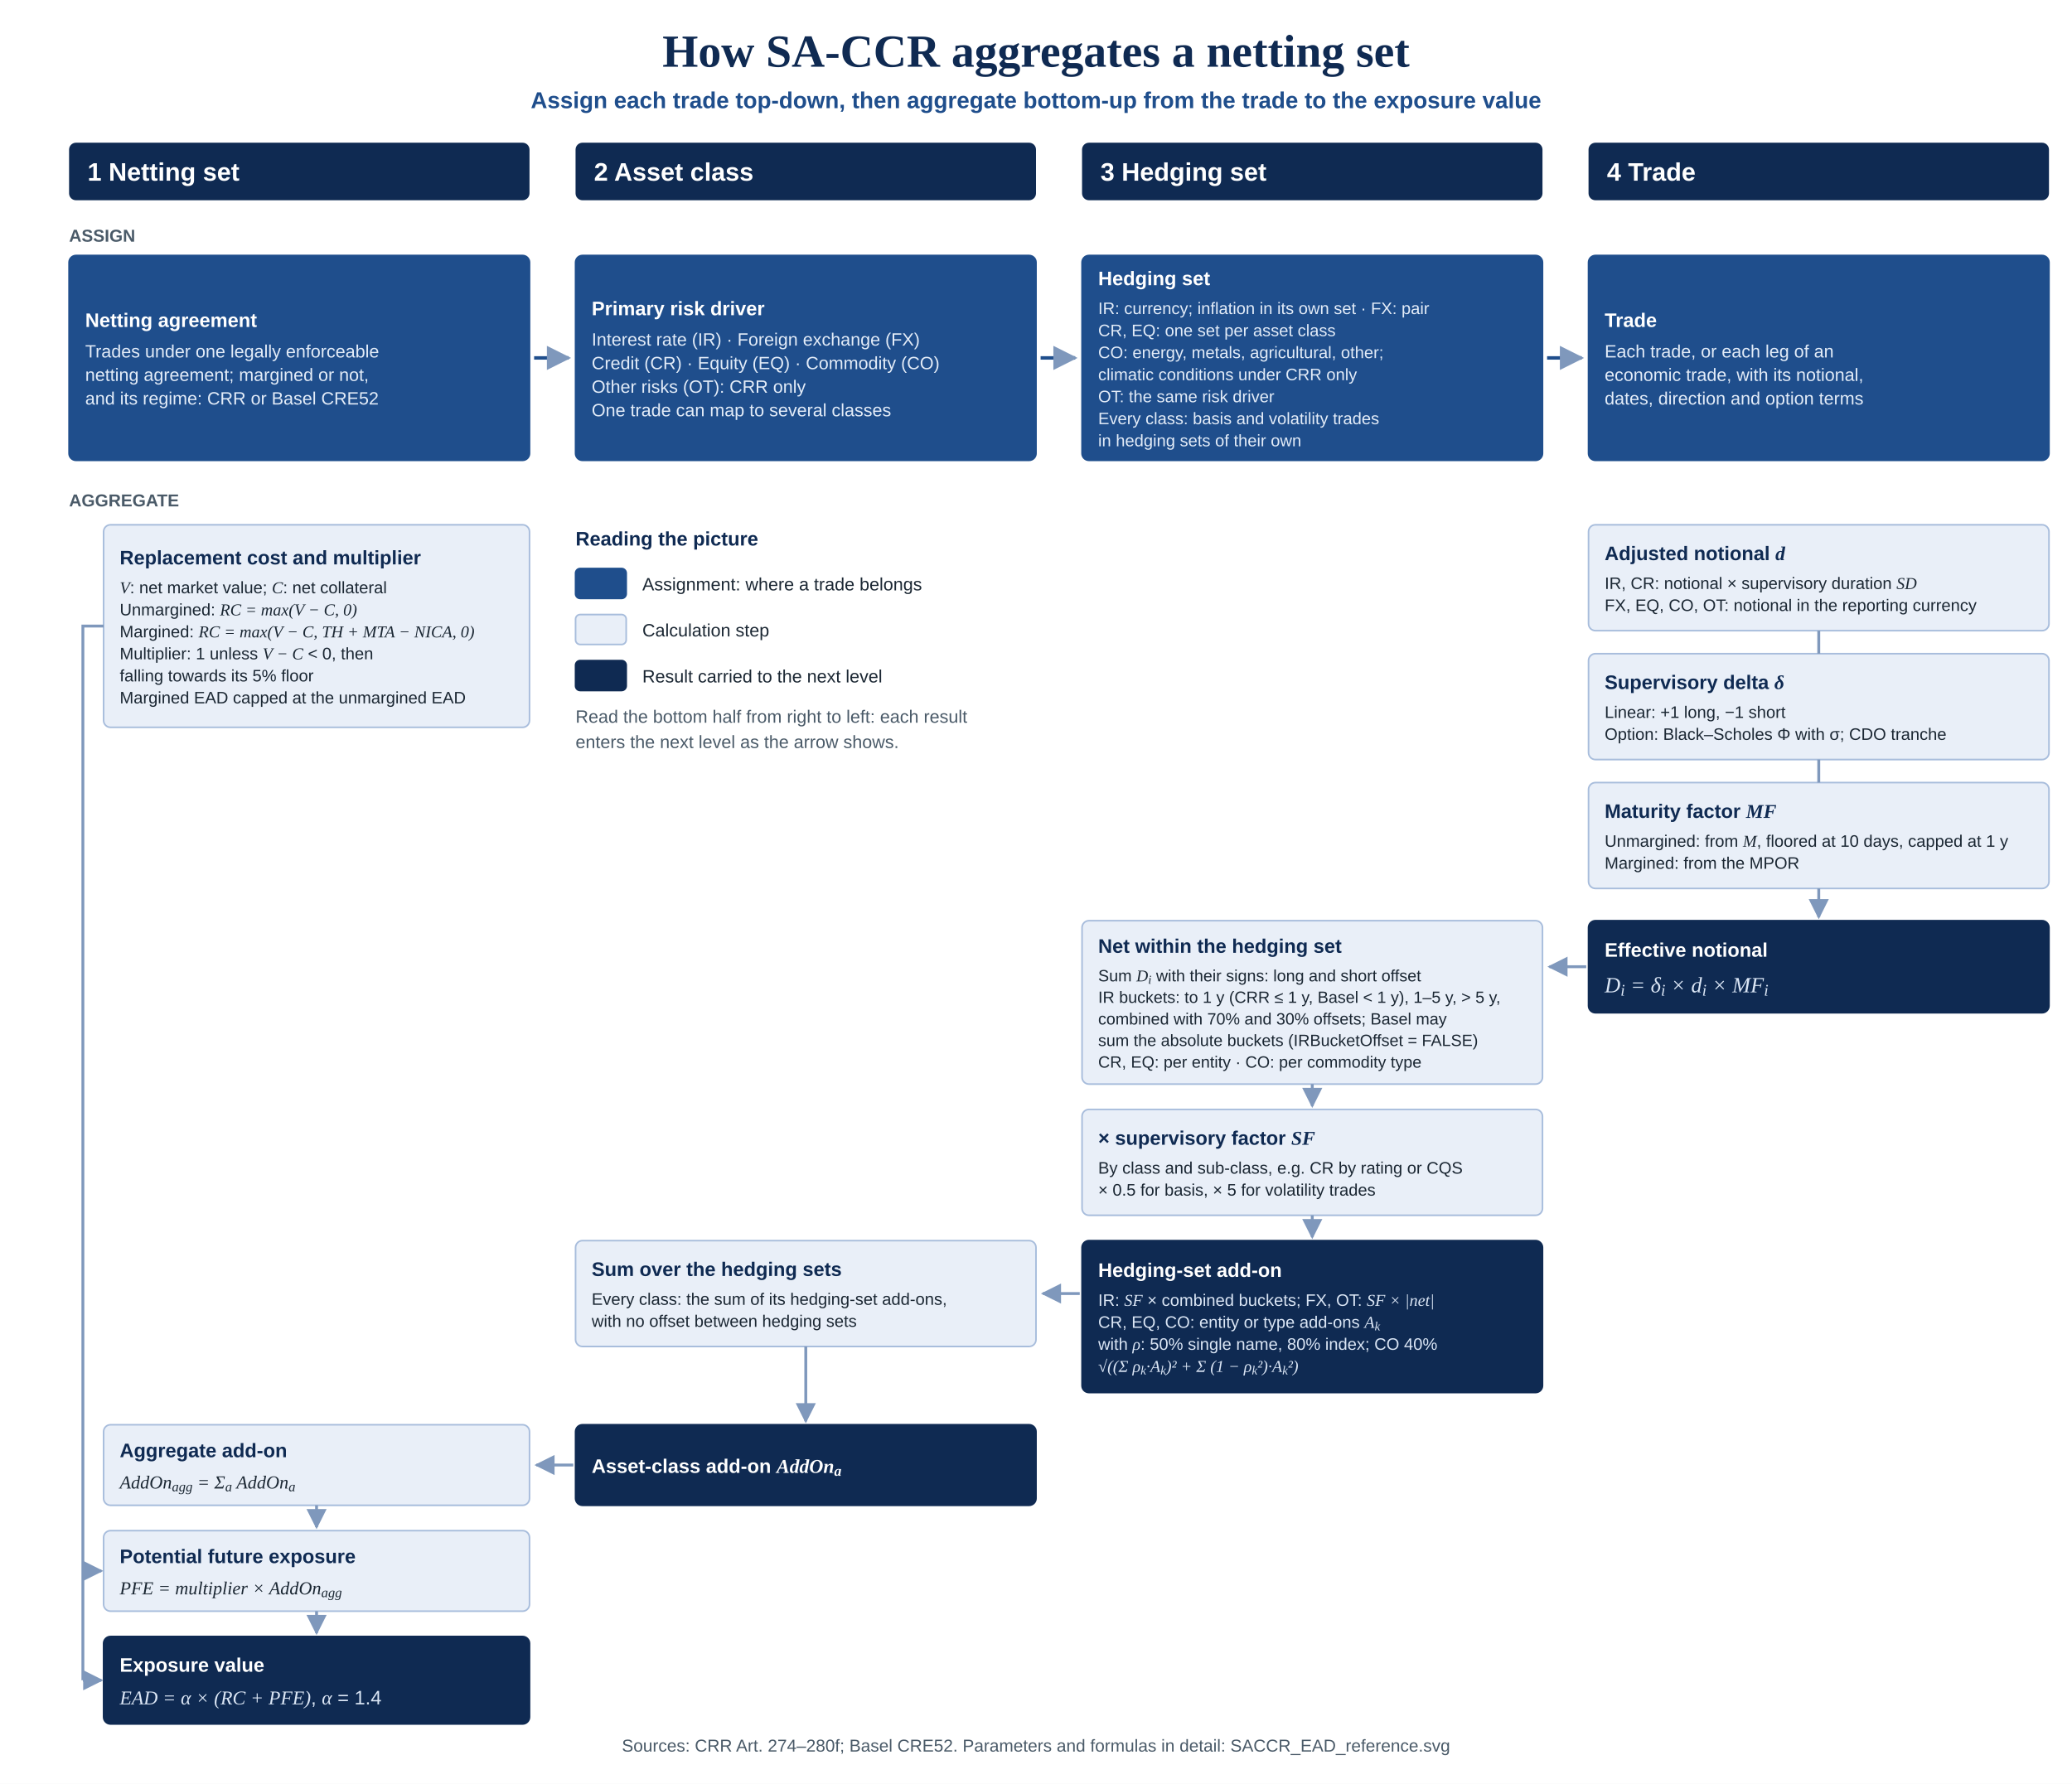
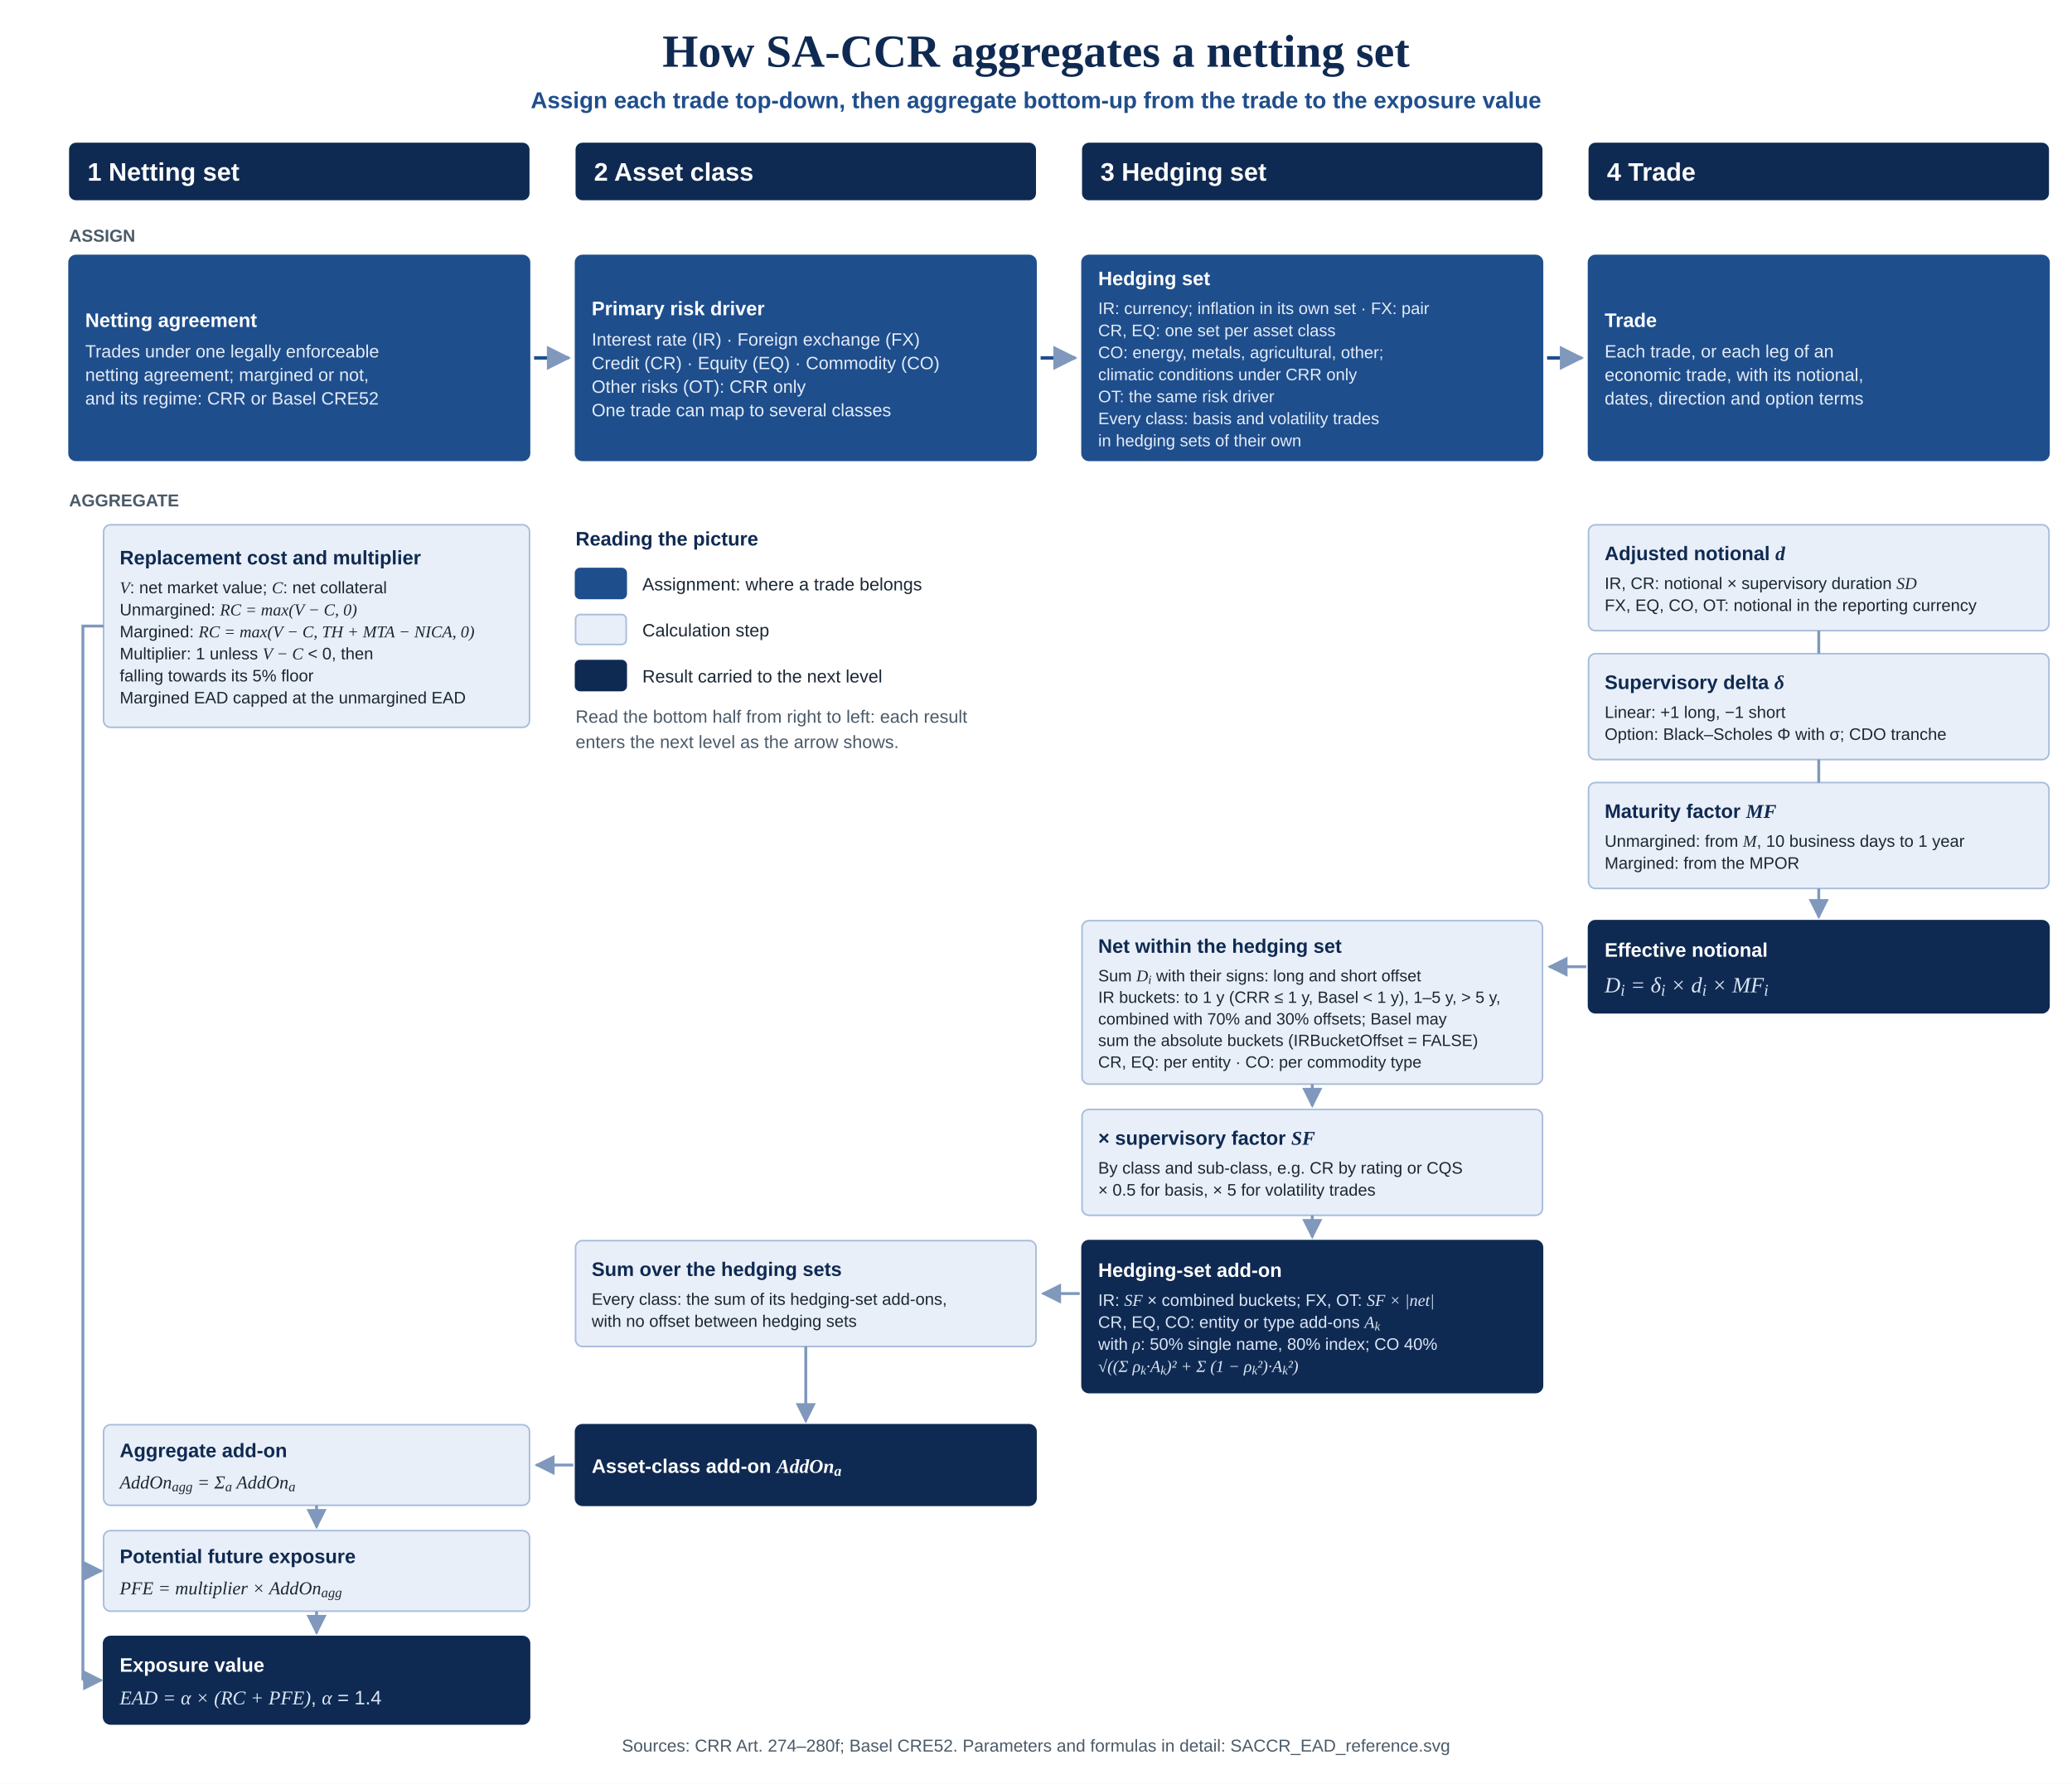
<svg xmlns="http://www.w3.org/2000/svg" width="1800" height="1550" viewBox="0 0 1800 1550" role="img" aria-labelledby="t d">
  <defs>
    <marker id="arrow" viewBox="0 0 10 10" refX="9" refY="5" markerWidth="7" markerHeight="7" orient="auto-start-reverse">
      <path d="M0,0 L10,5 L0,10 z" fill="#7f98bc" />
    </marker>
  </defs>
  <rect width="1800" height="1550" fill="#ffffff" />
  <text x="900.0" y="58.0" font-family="Georgia, Times New Roman, serif" font-size="40" font-weight="bold" font-style="normal" fill="#0f2a52" text-anchor="middle">How SA-CCR aggregates a netting set</text>
  <text x="900.0" y="94.0" font-family="Segoe UI, Helvetica Neue, Arial, sans-serif" font-size="20" font-weight="bold" font-style="normal" fill="#1f4e8c" text-anchor="middle">Assign each trade top-down, then aggregate bottom-up from the trade to the exposure value</text>
  <rect x="60.0" y="124.0" width="400.0" height="50.0" rx="6" fill="#0f2a52" stroke="#0f2a52" stroke-width="0" />
  <text x="76.0" y="157.0" font-family="Segoe UI, Helvetica Neue, Arial, sans-serif" font-size="22" font-weight="bold" font-style="normal" fill="#ffffff" text-anchor="start">1  Netting set</text>
  <rect x="500.0" y="124.0" width="400.0" height="50.0" rx="6" fill="#0f2a52" stroke="#0f2a52" stroke-width="0" />
  <text x="516.0" y="157.0" font-family="Segoe UI, Helvetica Neue, Arial, sans-serif" font-size="22" font-weight="bold" font-style="normal" fill="#ffffff" text-anchor="start">2  Asset class</text>
  <rect x="940.0" y="124.0" width="400.0" height="50.0" rx="6" fill="#0f2a52" stroke="#0f2a52" stroke-width="0" />
  <text x="956.0" y="157.0" font-family="Segoe UI, Helvetica Neue, Arial, sans-serif" font-size="22" font-weight="bold" font-style="normal" fill="#ffffff" text-anchor="start">3  Hedging set</text>
  <rect x="1380.0" y="124.0" width="400.0" height="50.0" rx="6" fill="#0f2a52" stroke="#0f2a52" stroke-width="0" />
  <text x="1396.0" y="157.0" font-family="Segoe UI, Helvetica Neue, Arial, sans-serif" font-size="22" font-weight="bold" font-style="normal" fill="#ffffff" text-anchor="start">4  Trade</text>
  <text x="60.0" y="210.0" font-family="Segoe UI, Helvetica Neue, Arial, sans-serif" font-size="15" font-weight="bold" font-style="normal" fill="#4a5a68" text-anchor="start">ASSIGN</text>
  <rect x="60.0" y="222.0" width="400.0" height="178.0" rx="6" fill="#1f4e8c" stroke="#1f4e8c" stroke-width="1.4" />
  <text x="74.0" y="284.1" font-family="Segoe UI, Helvetica Neue, Arial, sans-serif" font-size="17" font-weight="bold" font-style="normal" fill="#ffffff" text-anchor="start">Netting agreement</text>
  <text x="74.0" y="310.6" font-family="Segoe UI, Helvetica Neue, Arial, sans-serif" font-size="15.5" font-weight="normal" font-style="normal" fill="#e3ecf8" text-anchor="start">Trades under one legally enforceable</text>
  <text x="74.0" y="331.0" font-family="Segoe UI, Helvetica Neue, Arial, sans-serif" font-size="15.5" font-weight="normal" font-style="normal" fill="#e3ecf8" text-anchor="start">netting agreement; margined or not,</text>
  <text x="74.0" y="351.5" font-family="Segoe UI, Helvetica Neue, Arial, sans-serif" font-size="15.5" font-weight="normal" font-style="normal" fill="#e3ecf8" text-anchor="start">and its regime: CRR or Basel CRE52</text>
  <rect x="500.0" y="222.0" width="400.0" height="178.0" rx="6" fill="#1f4e8c" stroke="#1f4e8c" stroke-width="1.4" />
  <text x="514.0" y="273.9" font-family="Segoe UI, Helvetica Neue, Arial, sans-serif" font-size="17" font-weight="bold" font-style="normal" fill="#ffffff" text-anchor="start">Primary risk driver</text>
  <text x="514.0" y="300.3" font-family="Segoe UI, Helvetica Neue, Arial, sans-serif" font-size="15.5" font-weight="normal" font-style="normal" fill="#e3ecf8" text-anchor="start">Interest rate (IR) · Foreign exchange (FX)</text>
  <text x="514.0" y="320.8" font-family="Segoe UI, Helvetica Neue, Arial, sans-serif" font-size="15.5" font-weight="normal" font-style="normal" fill="#e3ecf8" text-anchor="start">Credit (CR) · Equity (EQ) · Commodity (CO)</text>
  <text x="514.0" y="341.3" font-family="Segoe UI, Helvetica Neue, Arial, sans-serif" font-size="15.5" font-weight="normal" font-style="normal" fill="#e3ecf8" text-anchor="start">Other risks (OT): CRR only</text>
  <text x="514.0" y="361.7" font-family="Segoe UI, Helvetica Neue, Arial, sans-serif" font-size="15.5" font-weight="normal" font-style="normal" fill="#e3ecf8" text-anchor="start">One trade can map to several classes</text>
  <rect x="940.0" y="222.0" width="400.0" height="178.0" rx="6" fill="#1f4e8c" stroke="#1f4e8c" stroke-width="1.4" />
  <text x="954.0" y="247.8" font-family="Segoe UI, Helvetica Neue, Arial, sans-serif" font-size="17" font-weight="bold" font-style="normal" fill="#ffffff" text-anchor="start">Hedging set</text>
  <text x="954.0" y="272.9" font-family="Segoe UI, Helvetica Neue, Arial, sans-serif" font-size="14.5" font-weight="normal" font-style="normal" fill="#e3ecf8" text-anchor="start">IR: currency; inflation in its own set · FX: pair</text>
  <text x="954.0" y="292.1" font-family="Segoe UI, Helvetica Neue, Arial, sans-serif" font-size="14.5" font-weight="normal" font-style="normal" fill="#e3ecf8" text-anchor="start">CR, EQ: one set per asset class</text>
  <text x="954.0" y="311.2" font-family="Segoe UI, Helvetica Neue, Arial, sans-serif" font-size="14.5" font-weight="normal" font-style="normal" fill="#e3ecf8" text-anchor="start">CO: energy, metals, agricultural, other;</text>
  <text x="954.0" y="330.4" font-family="Segoe UI, Helvetica Neue, Arial, sans-serif" font-size="14.5" font-weight="normal" font-style="normal" fill="#e3ecf8" text-anchor="start">climatic conditions under CRR only</text>
  <text x="954.0" y="349.5" font-family="Segoe UI, Helvetica Neue, Arial, sans-serif" font-size="14.5" font-weight="normal" font-style="normal" fill="#e3ecf8" text-anchor="start">OT: the same risk driver</text>
  <text x="954.0" y="368.6" font-family="Segoe UI, Helvetica Neue, Arial, sans-serif" font-size="14.5" font-weight="normal" font-style="normal" fill="#e3ecf8" text-anchor="start">Every class: basis and volatility trades</text>
  <text x="954.0" y="387.8" font-family="Segoe UI, Helvetica Neue, Arial, sans-serif" font-size="14.5" font-weight="normal" font-style="normal" fill="#e3ecf8" text-anchor="start">in hedging sets of their own</text>
  <rect x="1380.0" y="222.0" width="400.0" height="178.0" rx="6" fill="#1f4e8c" stroke="#1f4e8c" stroke-width="1.4" />
  <text x="1394.0" y="284.1" font-family="Segoe UI, Helvetica Neue, Arial, sans-serif" font-size="17" font-weight="bold" font-style="normal" fill="#ffffff" text-anchor="start">Trade</text>
  <text x="1394.0" y="310.6" font-family="Segoe UI, Helvetica Neue, Arial, sans-serif" font-size="15.5" font-weight="normal" font-style="normal" fill="#e3ecf8" text-anchor="start">Each trade, or each leg of an</text>
  <text x="1394.0" y="331.0" font-family="Segoe UI, Helvetica Neue, Arial, sans-serif" font-size="15.5" font-weight="normal" font-style="normal" fill="#e3ecf8" text-anchor="start">economic trade, with its notional,</text>
  <text x="1394.0" y="351.5" font-family="Segoe UI, Helvetica Neue, Arial, sans-serif" font-size="15.5" font-weight="normal" font-style="normal" fill="#e3ecf8" text-anchor="start">dates, direction and option terms</text>
  <path d="M464.0,311.0 L494.0,311.0" fill="none" stroke="#1f4e8c" stroke-width="3" marker-end="url(#arrow)" />
  <path d="M904.0,311.0 L934.0,311.0" fill="none" stroke="#1f4e8c" stroke-width="3" marker-end="url(#arrow)" />
  <path d="M1344.0,311.0 L1374.0,311.0" fill="none" stroke="#1f4e8c" stroke-width="3" marker-end="url(#arrow)" />
  <text x="60.0" y="440.0" font-family="Segoe UI, Helvetica Neue, Arial, sans-serif" font-size="15" font-weight="bold" font-style="normal" fill="#4a5a68" text-anchor="start">AGGREGATE</text>
  <text x="500.0" y="474.0" font-family="Segoe UI, Helvetica Neue, Arial, sans-serif" font-size="17" font-weight="bold" font-style="normal" fill="#0f2a52" text-anchor="start">Reading the picture</text>
  <rect x="500.0" y="494.0" width="44.0" height="26.0" rx="4" fill="#1f4e8c" stroke="#1f4e8c" stroke-width="1.4" />
  <text x="558.0" y="513.0" font-family="Segoe UI, Helvetica Neue, Arial, sans-serif" font-size="15.5" font-weight="normal" font-style="normal" fill="#1b2733" text-anchor="start">Assignment: where a trade belongs</text>
  <rect x="500.0" y="534.0" width="44.0" height="26.0" rx="4" fill="#e9eff8" stroke="#a8bddc" stroke-width="1.4" />
  <text x="558.0" y="553.0" font-family="Segoe UI, Helvetica Neue, Arial, sans-serif" font-size="15.5" font-weight="normal" font-style="normal" fill="#1b2733" text-anchor="start">Calculation step</text>
  <rect x="500.0" y="574.0" width="44.0" height="26.0" rx="4" fill="#0f2a52" stroke="#0f2a52" stroke-width="1.4" />
  <text x="558.0" y="593.0" font-family="Segoe UI, Helvetica Neue, Arial, sans-serif" font-size="15.5" font-weight="normal" font-style="normal" fill="#1b2733" text-anchor="start">Result carried to the next level</text>
  <text x="500.0" y="628.0" font-family="Segoe UI, Helvetica Neue, Arial, sans-serif" font-size="15.5" font-weight="normal" font-style="normal" fill="#4a5a68" text-anchor="start">Read the bottom half from right to left: each result</text>
  <text x="500.0" y="650.0" font-family="Segoe UI, Helvetica Neue, Arial, sans-serif" font-size="15.5" font-weight="normal" font-style="normal" fill="#4a5a68" text-anchor="start">enters the next level as the arrow shows.</text>
  <rect x="1380.0" y="456.0" width="400.0" height="92.0" rx="6" fill="#e9eff8" stroke="#a8bddc" stroke-width="1.4" />
  <text x="1394.0" y="486.7" font-family="Segoe UI, Helvetica Neue, Arial, sans-serif" font-size="17" font-weight="bold" font-style="normal" fill="#0f2a52" text-anchor="start">Adjusted notional <tspan font-family="Cambria Math, Cambria, Times New Roman, serif" font-style="italic">d</tspan>
  </text>
  <text x="1394.0" y="511.8" font-family="Segoe UI, Helvetica Neue, Arial, sans-serif" font-size="14.5" font-weight="normal" font-style="normal" fill="#1b2733" text-anchor="start">IR, CR: notional × supervisory duration <tspan font-family="Cambria Math, Cambria, Times New Roman, serif" font-style="italic">SD</tspan>
  </text>
  <text x="1394.0" y="530.9" font-family="Segoe UI, Helvetica Neue, Arial, sans-serif" font-size="14.5" font-weight="normal" font-style="normal" fill="#1b2733" text-anchor="start">FX, EQ, CO, OT: notional in the reporting currency</text>
  <rect x="1380.0" y="568.0" width="400.0" height="92.0" rx="6" fill="#e9eff8" stroke="#a8bddc" stroke-width="1.4" />
  <text x="1394.0" y="598.7" font-family="Segoe UI, Helvetica Neue, Arial, sans-serif" font-size="17" font-weight="bold" font-style="normal" fill="#0f2a52" text-anchor="start">Supervisory delta <tspan font-family="Cambria Math, Cambria, Times New Roman, serif" font-style="italic">δ</tspan>
  </text>
  <text x="1394.0" y="623.8" font-family="Segoe UI, Helvetica Neue, Arial, sans-serif" font-size="14.5" font-weight="normal" font-style="normal" fill="#1b2733" text-anchor="start">Linear: +1 long, −1 short</text>
  <text x="1394.0" y="642.9" font-family="Segoe UI, Helvetica Neue, Arial, sans-serif" font-size="14.5" font-weight="normal" font-style="normal" fill="#1b2733" text-anchor="start">Option: Black–Scholes Φ with σ; CDO tranche</text>
  <rect x="1380.0" y="680.0" width="400.0" height="92.0" rx="6" fill="#e9eff8" stroke="#a8bddc" stroke-width="1.4" />
  <text x="1394.0" y="710.7" font-family="Segoe UI, Helvetica Neue, Arial, sans-serif" font-size="17" font-weight="bold" font-style="normal" fill="#0f2a52" text-anchor="start">Maturity factor <tspan font-family="Cambria Math, Cambria, Times New Roman, serif" font-style="italic">MF</tspan>
  </text>
-   <text x="1394.0" y="735.8" font-family="Segoe UI, Helvetica Neue, Arial, sans-serif" font-size="14.5" font-weight="normal" font-style="normal" fill="#1b2733" text-anchor="start">Unmargined: from <tspan font-family="Cambria Math, Cambria, Times New Roman, serif" font-style="italic">M</tspan>, floored at 10 days, capped at 1 y</text>
+   <text x="1394.0" y="735.8" font-family="Segoe UI, Helvetica Neue, Arial, sans-serif" font-size="14.5" font-weight="normal" font-style="normal" fill="#1b2733" text-anchor="start">Unmargined: from <tspan font-family="Cambria Math, Cambria, Times New Roman, serif" font-style="italic">M</tspan>, 10 business days to 1 year</text>
  <text x="1394.0" y="754.9" font-family="Segoe UI, Helvetica Neue, Arial, sans-serif" font-size="14.5" font-weight="normal" font-style="normal" fill="#1b2733" text-anchor="start">Margined: from the MPOR</text>
  <path d="M1580.0,548.0 L1580.0,568.0" fill="none" stroke="#7f98bc" stroke-width="2.5" />
  <path d="M1580.0,660.0 L1580.0,680.0" fill="none" stroke="#7f98bc" stroke-width="2.5" />
  <rect x="1380.0" y="800.0" width="400.0" height="80.0" rx="6" fill="#0f2a52" stroke="#0f2a52" stroke-width="1.4" />
  <text x="1394.0" y="831.3" font-family="Segoe UI, Helvetica Neue, Arial, sans-serif" font-size="17" font-weight="bold" font-style="normal" fill="#ffffff" text-anchor="start">Effective notional</text>
  <text x="1394.0" y="862.3" font-family="Segoe UI, Helvetica Neue, Arial, sans-serif" font-size="19" font-weight="normal" font-style="normal" fill="#dbe6f5" text-anchor="start">
    <tspan font-family="Cambria Math, Cambria, Times New Roman, serif" font-style="italic">D<tspan baseline-shift="sub" font-size="75%">i</tspan> = δ<tspan baseline-shift="sub" font-size="75%">i</tspan> × d<tspan baseline-shift="sub" font-size="75%">i</tspan> × MF<tspan baseline-shift="sub" font-size="75%">i</tspan>
    </tspan>
  </text>
  <path d="M1580.0,772.0 L1580.0,797.0" fill="none" stroke="#7f98bc" stroke-width="2.5" marker-end="url(#arrow)" />
  <rect x="940.0" y="800.0" width="400.0" height="142.0" rx="6" fill="#e9eff8" stroke="#a8bddc" stroke-width="1.4" />
  <text x="954.0" y="827.9" font-family="Segoe UI, Helvetica Neue, Arial, sans-serif" font-size="17" font-weight="bold" font-style="normal" fill="#0f2a52" text-anchor="start">Net within the hedging set</text>
  <text x="954.0" y="852.7" font-family="Segoe UI, Helvetica Neue, Arial, sans-serif" font-size="14.2" font-weight="normal" font-style="normal" fill="#1b2733" text-anchor="start">Sum <tspan font-family="Cambria Math, Cambria, Times New Roman, serif" font-style="italic">D<tspan baseline-shift="sub" font-size="75%">i</tspan>
    </tspan> with their signs: long and short offset</text>
  <text x="954.0" y="871.4" font-family="Segoe UI, Helvetica Neue, Arial, sans-serif" font-size="14.2" font-weight="normal" font-style="normal" fill="#1b2733" text-anchor="start">IR buckets: to 1 y (CRR ≤ 1 y, Basel &lt; 1 y), 1–5 y, &gt; 5 y,</text>
  <text x="954.0" y="890.2" font-family="Segoe UI, Helvetica Neue, Arial, sans-serif" font-size="14.2" font-weight="normal" font-style="normal" fill="#1b2733" text-anchor="start">combined with 70% and 30% offsets; Basel may</text>
  <text x="954.0" y="908.9" font-family="Segoe UI, Helvetica Neue, Arial, sans-serif" font-size="14.2" font-weight="normal" font-style="normal" fill="#1b2733" text-anchor="start">sum the absolute buckets (IRBucketOffset = FALSE)</text>
  <text x="954.0" y="927.7" font-family="Segoe UI, Helvetica Neue, Arial, sans-serif" font-size="14.2" font-weight="normal" font-style="normal" fill="#1b2733" text-anchor="start">CR, EQ: per entity · CO: per commodity type</text>
  <path d="M1378.0,840.0 L1346.0,840.0" fill="none" stroke="#7f98bc" stroke-width="2.5" marker-end="url(#arrow)" />
  <rect x="940.0" y="964.0" width="400.0" height="92.0" rx="6" fill="#e9eff8" stroke="#a8bddc" stroke-width="1.4" />
  <text x="954.0" y="994.7" font-family="Segoe UI, Helvetica Neue, Arial, sans-serif" font-size="17" font-weight="bold" font-style="normal" fill="#0f2a52" text-anchor="start">× supervisory factor <tspan font-family="Cambria Math, Cambria, Times New Roman, serif" font-style="italic">SF</tspan>
  </text>
  <text x="954.0" y="1019.8" font-family="Segoe UI, Helvetica Neue, Arial, sans-serif" font-size="14.5" font-weight="normal" font-style="normal" fill="#1b2733" text-anchor="start">By class and sub-class, e.g. CR by rating or CQS</text>
  <text x="954.0" y="1038.9" font-family="Segoe UI, Helvetica Neue, Arial, sans-serif" font-size="14.5" font-weight="normal" font-style="normal" fill="#1b2733" text-anchor="start">× 0.5 for basis, × 5 for volatility trades</text>
  <path d="M1140.0,942.0 L1140.0,961.0" fill="none" stroke="#7f98bc" stroke-width="2.5" marker-end="url(#arrow)" />
  <rect x="940.0" y="1078.0" width="400.0" height="132.0" rx="6" fill="#0f2a52" stroke="#0f2a52" stroke-width="1.4" />
  <text x="954.0" y="1109.5" font-family="Segoe UI, Helvetica Neue, Arial, sans-serif" font-size="17" font-weight="bold" font-style="normal" fill="#ffffff" text-anchor="start">Hedging-set add-on</text>
  <text x="954.0" y="1134.7" font-family="Segoe UI, Helvetica Neue, Arial, sans-serif" font-size="14.5" font-weight="normal" font-style="normal" fill="#dbe6f5" text-anchor="start">IR: <tspan font-family="Cambria Math, Cambria, Times New Roman, serif" font-style="italic">SF</tspan> × combined buckets; FX, OT: <tspan font-family="Cambria Math, Cambria, Times New Roman, serif" font-style="italic">SF × |net|</tspan>
  </text>
  <text x="954.0" y="1153.8" font-family="Segoe UI, Helvetica Neue, Arial, sans-serif" font-size="14.5" font-weight="normal" font-style="normal" fill="#dbe6f5" text-anchor="start">CR, EQ, CO: entity or type add-ons <tspan font-family="Cambria Math, Cambria, Times New Roman, serif" font-style="italic">A<tspan baseline-shift="sub" font-size="75%">k</tspan>
    </tspan>
  </text>
  <text x="954.0" y="1172.9" font-family="Segoe UI, Helvetica Neue, Arial, sans-serif" font-size="14.5" font-weight="normal" font-style="normal" fill="#dbe6f5" text-anchor="start">with <tspan font-family="Cambria Math, Cambria, Times New Roman, serif" font-style="italic">ρ</tspan>: 50% single name, 80% index; CO 40%</text>
  <text x="954.0" y="1192.1" font-family="Segoe UI, Helvetica Neue, Arial, sans-serif" font-size="14.5" font-weight="normal" font-style="normal" fill="#dbe6f5" text-anchor="start">
    <tspan font-family="Cambria Math, Cambria, Times New Roman, serif" font-style="italic">√((Σ ρ<tspan baseline-shift="sub" font-size="75%">k</tspan>·A<tspan baseline-shift="sub" font-size="75%">k</tspan>)² + Σ (1 − ρ<tspan baseline-shift="sub" font-size="75%">k</tspan>²)·A<tspan baseline-shift="sub" font-size="75%">k</tspan>²)</tspan>
  </text>
  <path d="M1140.0,1056.0 L1140.0,1075.0" fill="none" stroke="#7f98bc" stroke-width="2.5" marker-end="url(#arrow)" />
  <rect x="500.0" y="1078.0" width="400.0" height="92.0" rx="6" fill="#e9eff8" stroke="#a8bddc" stroke-width="1.4" />
  <text x="514.0" y="1108.7" font-family="Segoe UI, Helvetica Neue, Arial, sans-serif" font-size="17" font-weight="bold" font-style="normal" fill="#0f2a52" text-anchor="start">Sum over the hedging sets</text>
  <text x="514.0" y="1133.8" font-family="Segoe UI, Helvetica Neue, Arial, sans-serif" font-size="14.5" font-weight="normal" font-style="normal" fill="#1b2733" text-anchor="start">Every class: the sum of its hedging-set add-ons,</text>
  <text x="514.0" y="1152.9" font-family="Segoe UI, Helvetica Neue, Arial, sans-serif" font-size="14.5" font-weight="normal" font-style="normal" fill="#1b2733" text-anchor="start">with no offset between hedging sets</text>
  <path d="M938.0,1124.0 L906.0,1124.0" fill="none" stroke="#7f98bc" stroke-width="2.5" marker-end="url(#arrow)" />
  <rect x="500.0" y="1238.0" width="400.0" height="70.0" rx="6" fill="#0f2a52" stroke="#0f2a52" stroke-width="1.4" />
  <text x="514.0" y="1279.8" font-family="Segoe UI, Helvetica Neue, Arial, sans-serif" font-size="17" font-weight="bold" font-style="normal" fill="#ffffff" text-anchor="start">Asset-class add-on <tspan font-family="Cambria Math, Cambria, Times New Roman, serif" font-style="italic">AddOn<tspan baseline-shift="sub" font-size="75%">a</tspan>
    </tspan>
  </text>
  <path d="M700.0,1170.0 L700.0,1235.0" fill="none" stroke="#7f98bc" stroke-width="2.5" marker-end="url(#arrow)" />
  <rect x="90.0" y="1238.0" width="370.0" height="70.0" rx="6" fill="#e9eff8" stroke="#a8bddc" stroke-width="1.4" />
  <text x="104.0" y="1266.2" font-family="Segoe UI, Helvetica Neue, Arial, sans-serif" font-size="17" font-weight="bold" font-style="normal" fill="#0f2a52" text-anchor="start">Aggregate add-on</text>
  <text x="104.0" y="1293.4" font-family="Segoe UI, Helvetica Neue, Arial, sans-serif" font-size="16" font-weight="normal" font-style="normal" fill="#1b2733" text-anchor="start">
    <tspan font-family="Cambria Math, Cambria, Times New Roman, serif" font-style="italic">AddOn<tspan baseline-shift="sub" font-size="75%">agg</tspan> = Σ<tspan baseline-shift="sub" font-size="75%">a</tspan> AddOn<tspan baseline-shift="sub" font-size="75%">a</tspan>
    </tspan>
  </text>
  <path d="M498.0,1273.0 L466.0,1273.0" fill="none" stroke="#7f98bc" stroke-width="2.5" marker-end="url(#arrow)" />
  <rect x="90.0" y="1330.0" width="370.0" height="70.0" rx="6" fill="#e9eff8" stroke="#a8bddc" stroke-width="1.4" />
  <text x="104.0" y="1358.2" font-family="Segoe UI, Helvetica Neue, Arial, sans-serif" font-size="17" font-weight="bold" font-style="normal" fill="#0f2a52" text-anchor="start">Potential future exposure</text>
  <text x="104.0" y="1385.4" font-family="Segoe UI, Helvetica Neue, Arial, sans-serif" font-size="16" font-weight="normal" font-style="normal" fill="#1b2733" text-anchor="start">
    <tspan font-family="Cambria Math, Cambria, Times New Roman, serif" font-style="italic">PFE = multiplier × AddOn<tspan baseline-shift="sub" font-size="75%">agg</tspan>
    </tspan>
  </text>
  <path d="M275.0,1308.0 L275.0,1327.0" fill="none" stroke="#7f98bc" stroke-width="2.5" marker-end="url(#arrow)" />
  <rect x="90.0" y="1422.0" width="370.0" height="76.0" rx="6" fill="#0f2a52" stroke="#0f2a52" stroke-width="1.4" />
  <text x="104.0" y="1452.6" font-family="Segoe UI, Helvetica Neue, Arial, sans-serif" font-size="17" font-weight="bold" font-style="normal" fill="#ffffff" text-anchor="start">Exposure value</text>
  <text x="104.0" y="1481.0" font-family="Segoe UI, Helvetica Neue, Arial, sans-serif" font-size="17" font-weight="normal" font-style="normal" fill="#dbe6f5" text-anchor="start">
    <tspan font-family="Cambria Math, Cambria, Times New Roman, serif" font-style="italic">EAD = α × (RC + PFE)</tspan>,  <tspan font-family="Cambria Math, Cambria, Times New Roman, serif" font-style="italic">α</tspan> = 1.4</text>
  <path d="M275.0,1400.0 L275.0,1419.0" fill="none" stroke="#7f98bc" stroke-width="2.5" marker-end="url(#arrow)" />
  <rect x="90.0" y="456.0" width="370.0" height="176.0" rx="6" fill="#e9eff8" stroke="#a8bddc" stroke-width="1.4" />
  <text x="104.0" y="490.4" font-family="Segoe UI, Helvetica Neue, Arial, sans-serif" font-size="17" font-weight="bold" font-style="normal" fill="#0f2a52" text-anchor="start">Replacement cost and multiplier</text>
  <text x="104.0" y="515.5" font-family="Segoe UI, Helvetica Neue, Arial, sans-serif" font-size="14.5" font-weight="normal" font-style="normal" fill="#1b2733" text-anchor="start">
    <tspan font-family="Cambria Math, Cambria, Times New Roman, serif" font-style="italic">V</tspan>: net market value; <tspan font-family="Cambria Math, Cambria, Times New Roman, serif" font-style="italic">C</tspan>: net collateral</text>
  <text x="104.0" y="534.7" font-family="Segoe UI, Helvetica Neue, Arial, sans-serif" font-size="14.5" font-weight="normal" font-style="normal" fill="#1b2733" text-anchor="start">Unmargined: <tspan font-family="Cambria Math, Cambria, Times New Roman, serif" font-style="italic">RC = max(V − C, 0)</tspan>
  </text>
  <text x="104.0" y="553.8" font-family="Segoe UI, Helvetica Neue, Arial, sans-serif" font-size="14.5" font-weight="normal" font-style="normal" fill="#1b2733" text-anchor="start">Margined: <tspan font-family="Cambria Math, Cambria, Times New Roman, serif" font-style="italic">RC = max(V − C, TH + MTA − NICA, 0)</tspan>
  </text>
  <text x="104.0" y="572.9" font-family="Segoe UI, Helvetica Neue, Arial, sans-serif" font-size="14.5" font-weight="normal" font-style="normal" fill="#1b2733" text-anchor="start">Multiplier: 1 unless <tspan font-family="Cambria Math, Cambria, Times New Roman, serif" font-style="italic">V − C</tspan> &lt; 0, then</text>
  <text x="104.0" y="592.1" font-family="Segoe UI, Helvetica Neue, Arial, sans-serif" font-size="14.5" font-weight="normal" font-style="normal" fill="#1b2733" text-anchor="start">falling towards its 5% floor</text>
  <text x="104.0" y="611.2" font-family="Segoe UI, Helvetica Neue, Arial, sans-serif" font-size="14.5" font-weight="normal" font-style="normal" fill="#1b2733" text-anchor="start">Margined EAD capped at the unmargined EAD</text>
  <path d="M90.0,544.0 L72.0,544.0 L72.0,1460.0" fill="none" stroke="#7f98bc" stroke-width="2.5" />
  <path d="M72.0,1460.0 L88.0,1460.0" fill="none" stroke="#7f98bc" stroke-width="2.5" marker-end="url(#arrow)" />
  <path d="M72.0,1365.0 L88.0,1365.0" fill="none" stroke="#7f98bc" stroke-width="2.5" marker-end="url(#arrow)" />
  <text x="900.0" y="1522.0" font-family="Segoe UI, Helvetica Neue, Arial, sans-serif" font-size="15" font-weight="normal" font-style="normal" fill="#4a5a68" text-anchor="middle">Sources: CRR Art. 274–280f; Basel CRE52. Parameters and formulas in detail: SACCR_EAD_reference.svg</text>
</svg>
